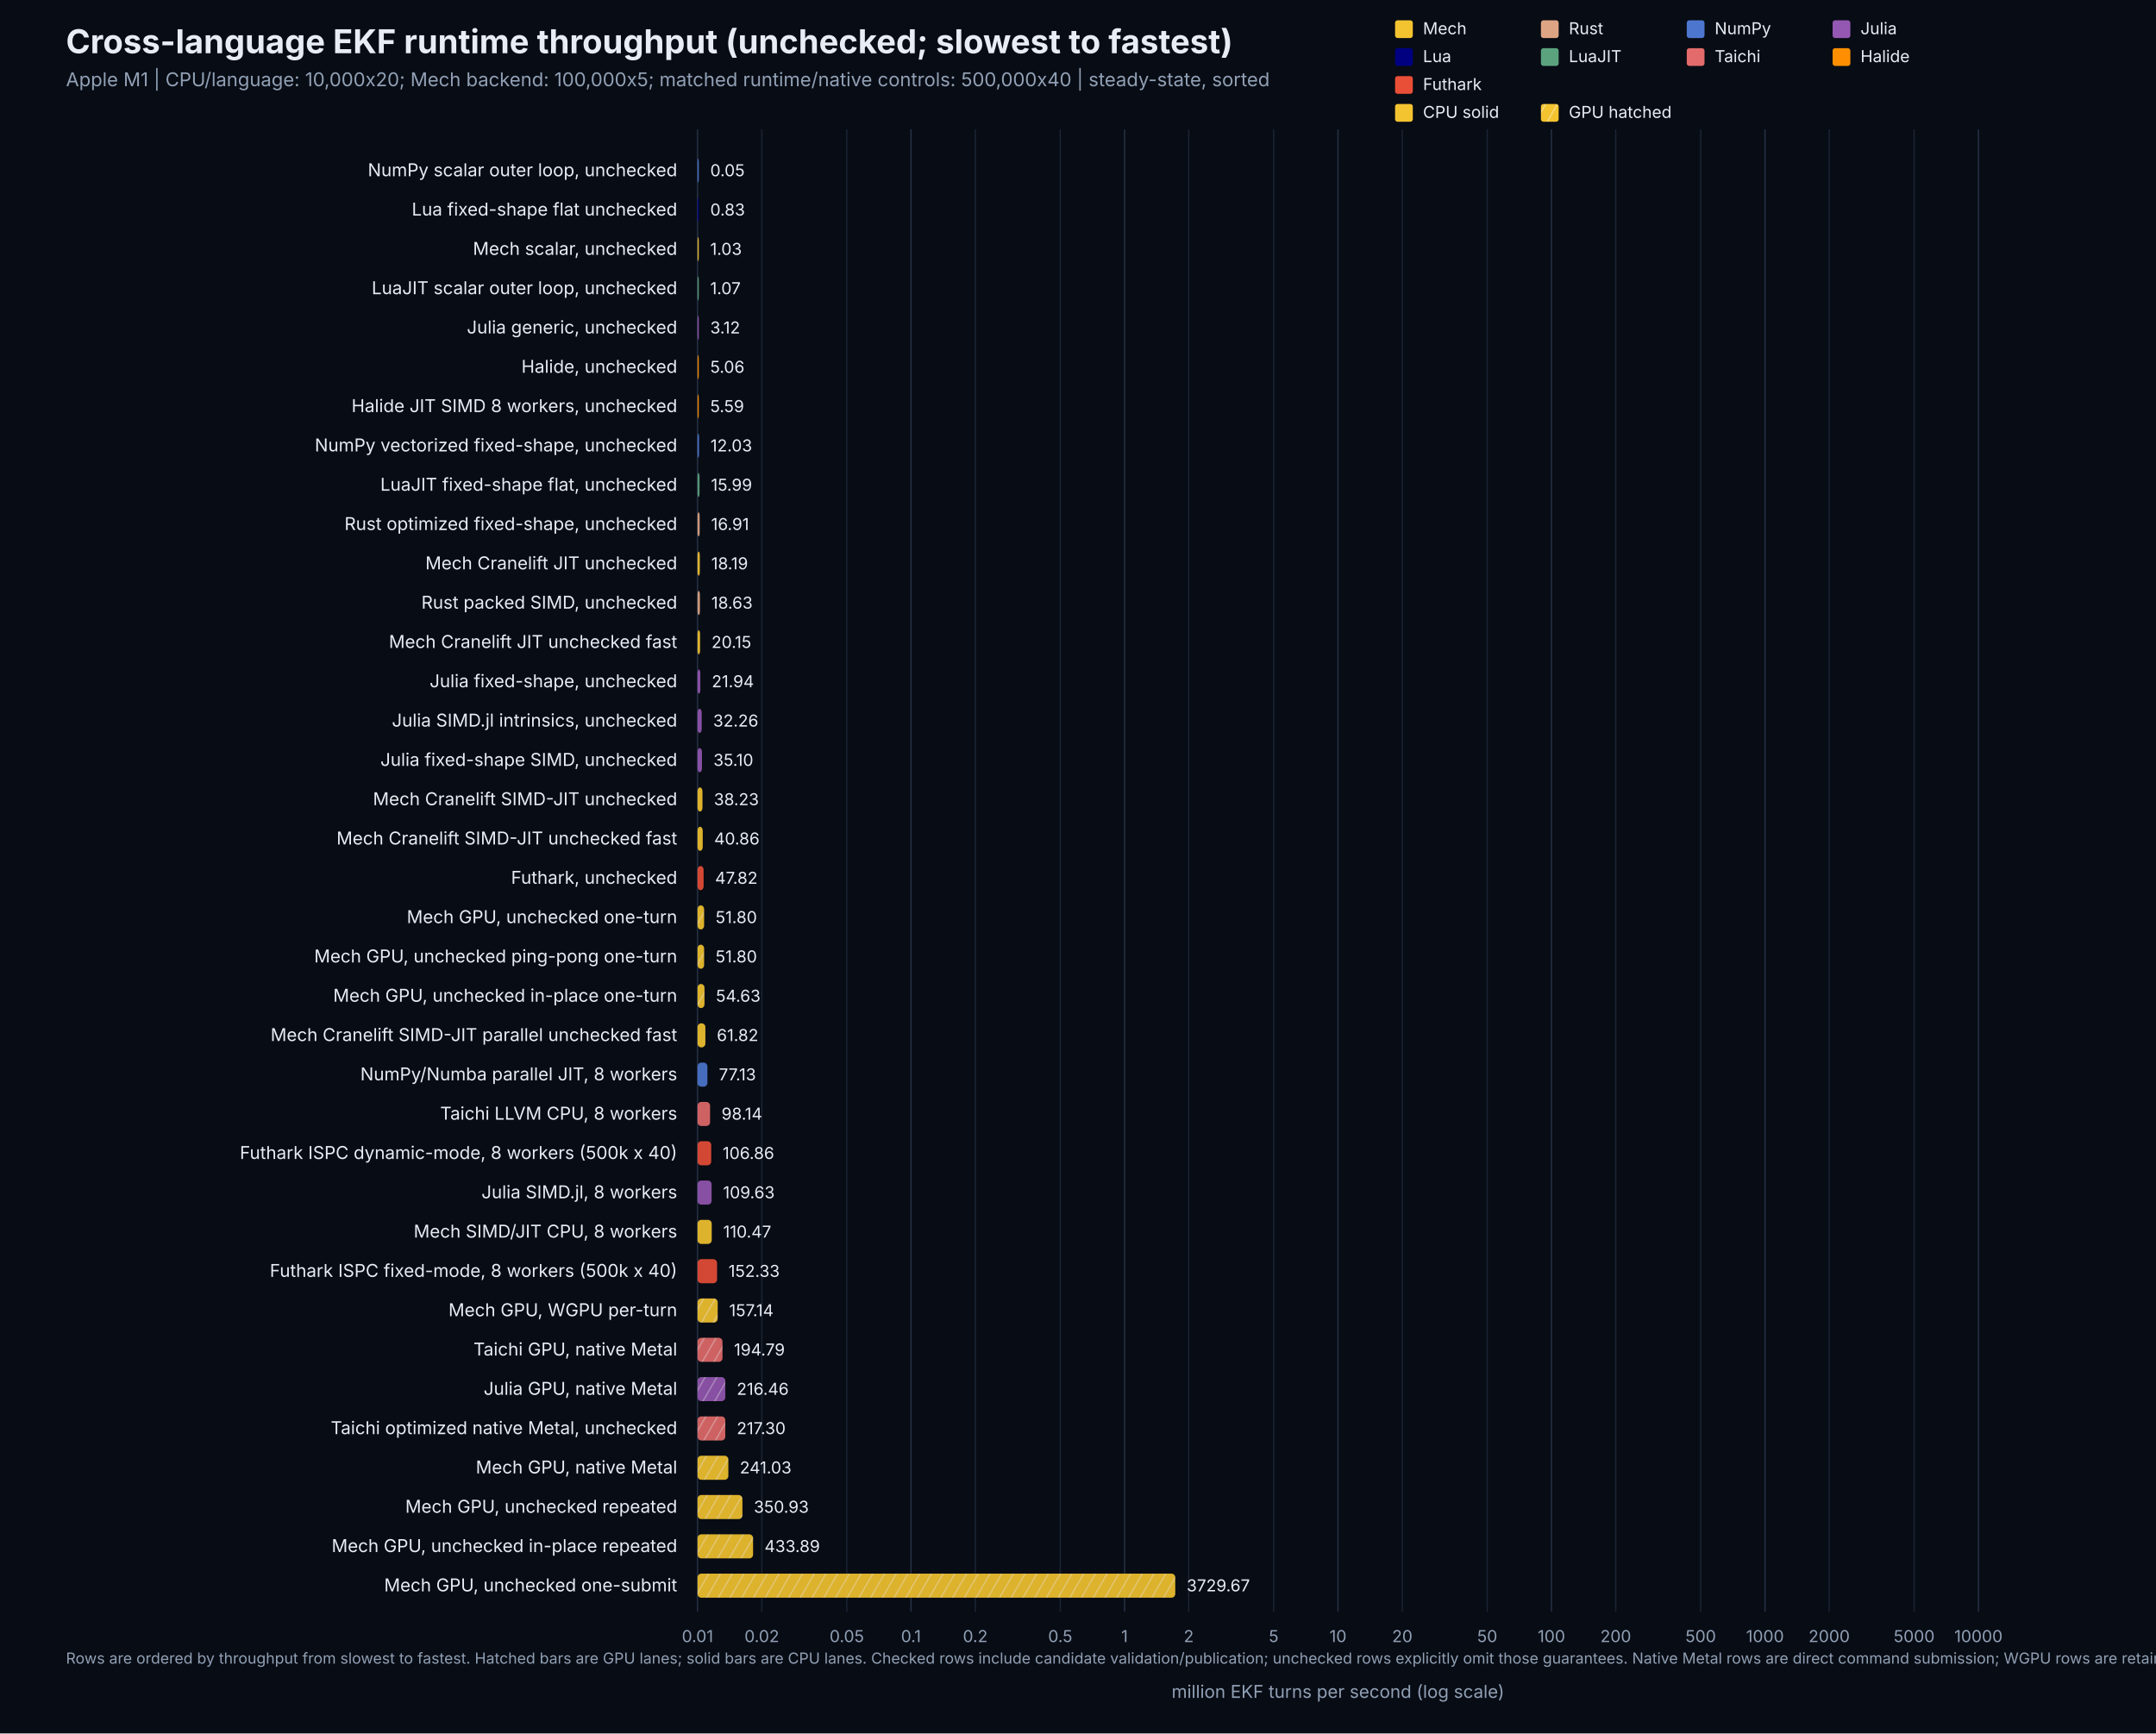
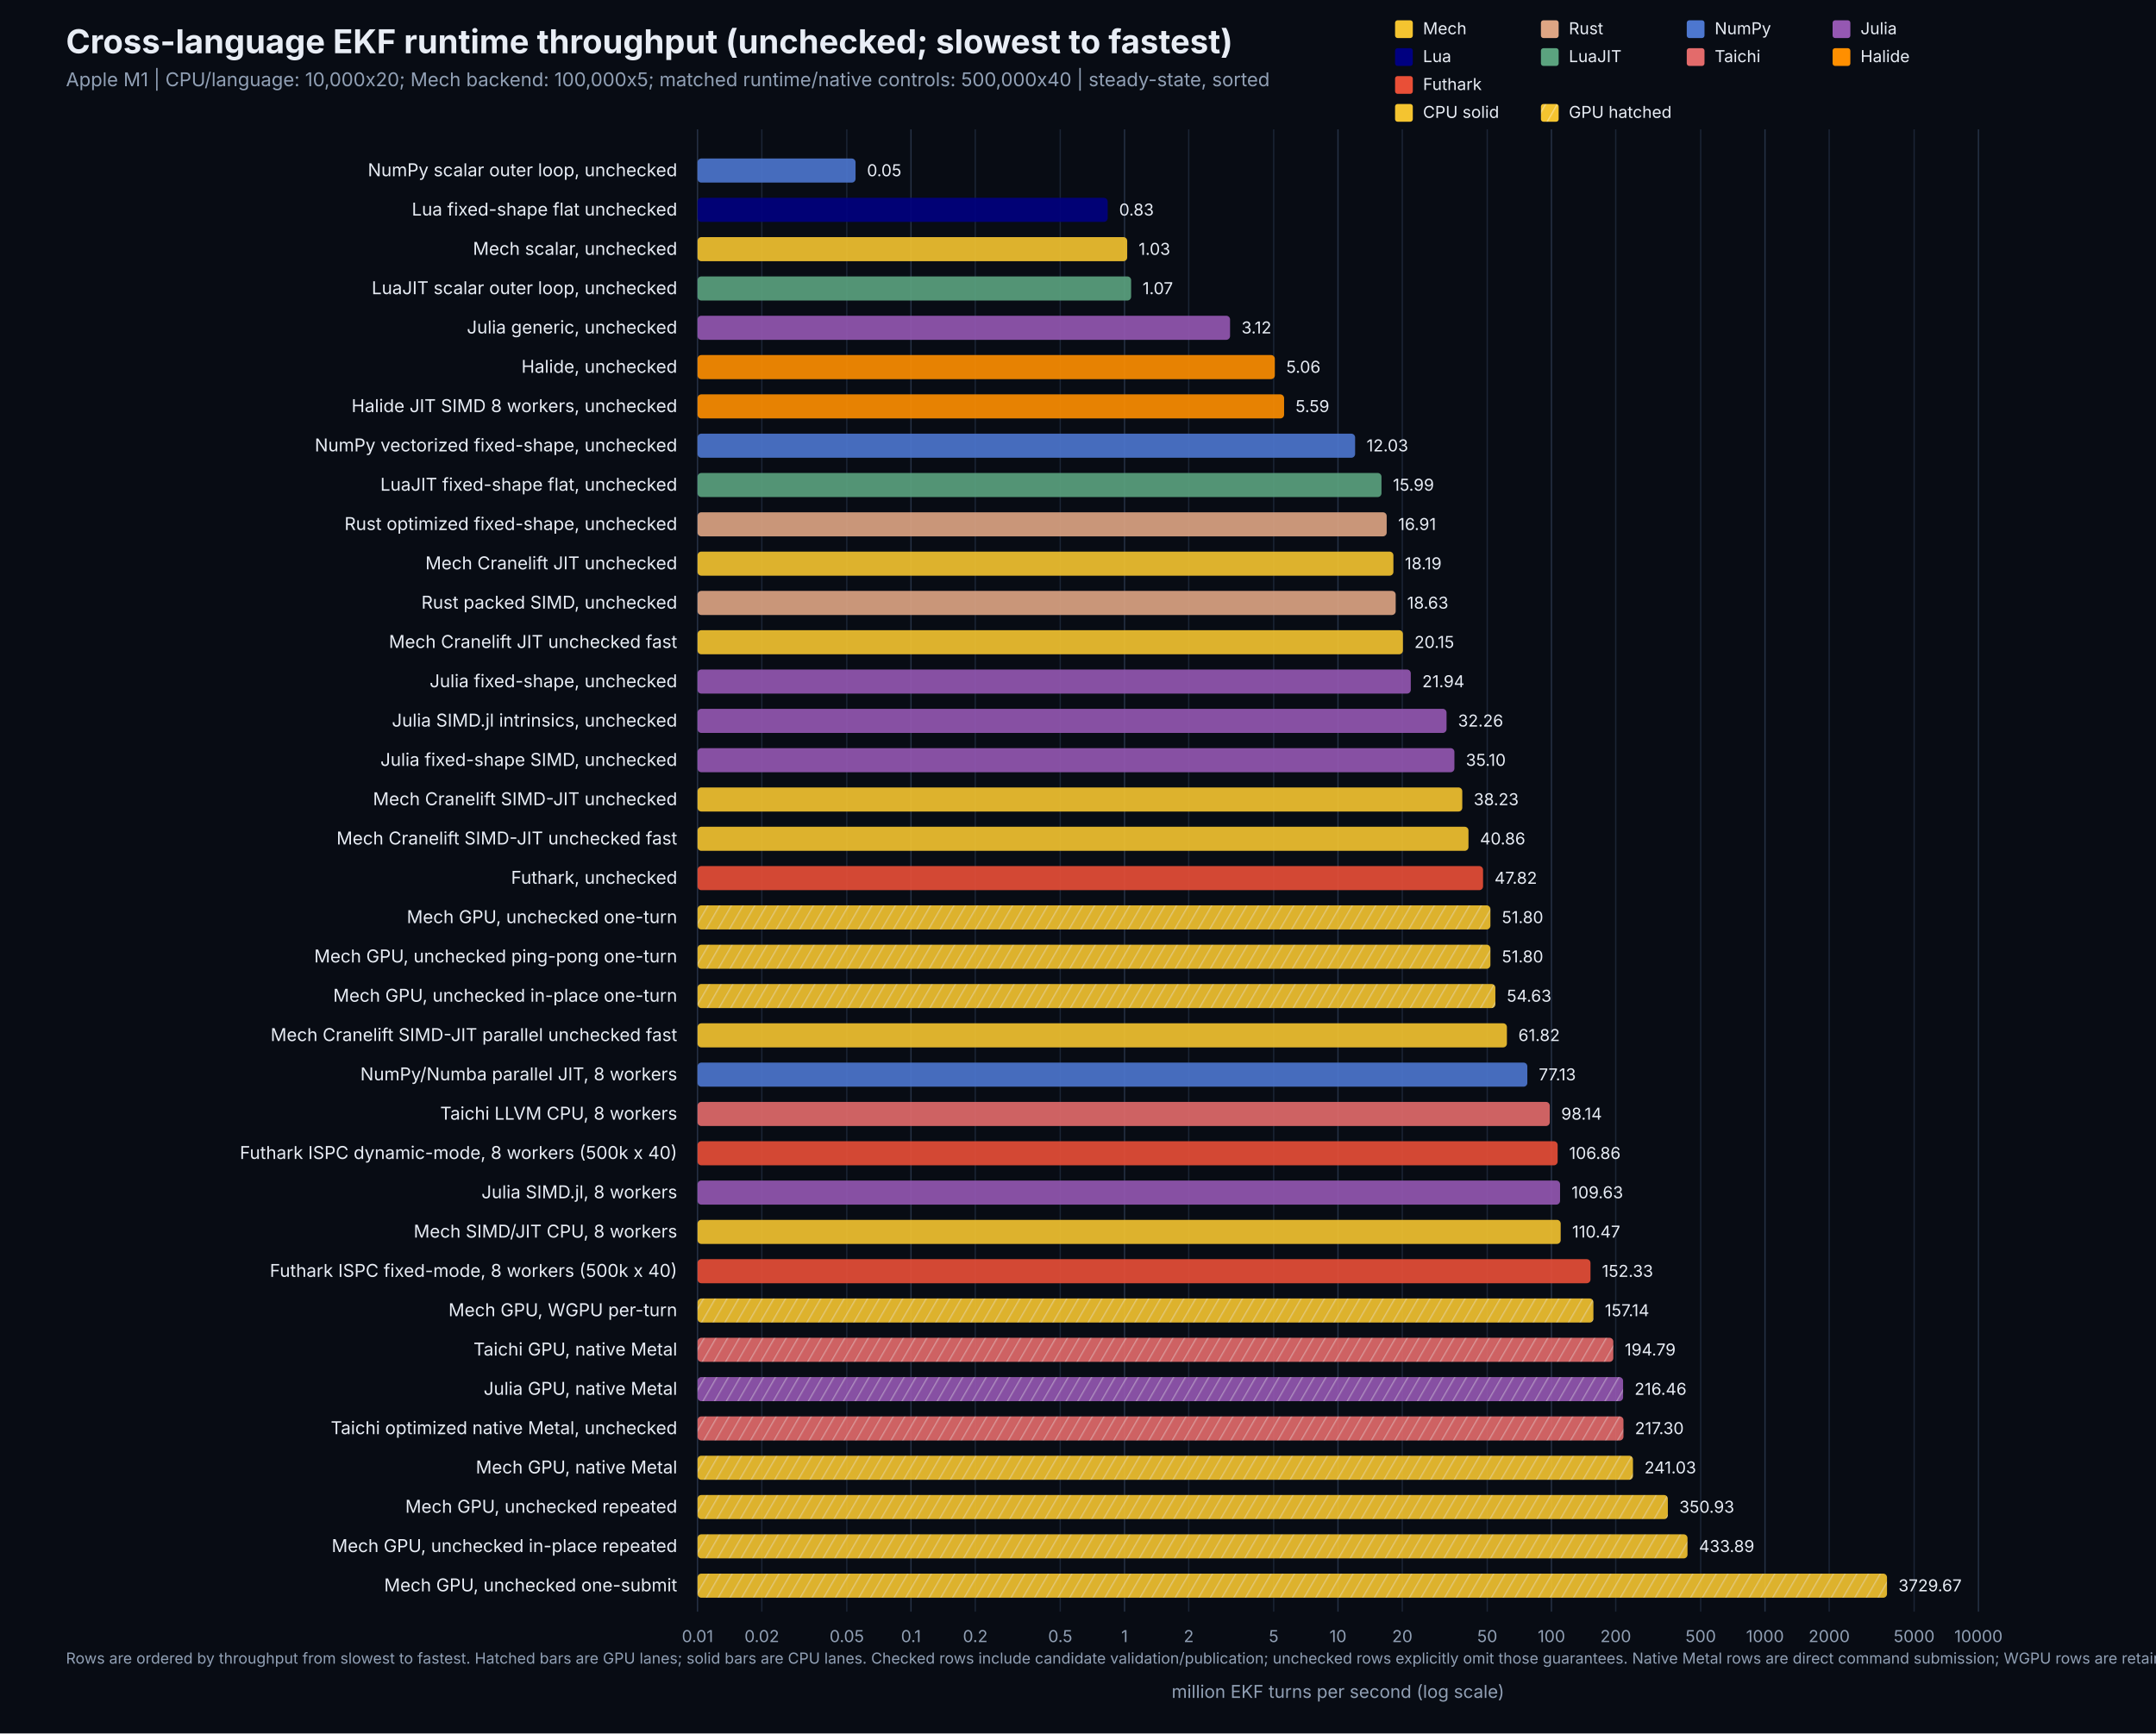
<svg xmlns="http://www.w3.org/2000/svg" width="1700" height="1367" viewBox="0 0 1700 1367">
  <rect width="100%" height="100%" fill="#080c14" />
  <defs>
    <pattern id="gpu-mech" width="8" height="8" patternUnits="userSpaceOnUse" patternTransform="rotate(30)">
      <rect width="8" height="8" fill="#f4c430" />
      <path d="M0 0V8" stroke="#ffffff" stroke-opacity="0.38" stroke-width="2" />
    </pattern>
    <pattern id="gpu-rust" width="8" height="8" patternUnits="userSpaceOnUse" patternTransform="rotate(30)">
      <rect width="8" height="8" fill="#dea584" />
      <path d="M0 0V8" stroke="#ffffff" stroke-opacity="0.38" stroke-width="2" />
    </pattern>
    <pattern id="gpu-numpy" width="8" height="8" patternUnits="userSpaceOnUse" patternTransform="rotate(30)">
      <rect width="8" height="8" fill="#4d77cf" />
      <path d="M0 0V8" stroke="#ffffff" stroke-opacity="0.38" stroke-width="2" />
    </pattern>
    <pattern id="gpu-julia" width="8" height="8" patternUnits="userSpaceOnUse" patternTransform="rotate(30)">
      <rect width="8" height="8" fill="#9558b2" />
      <path d="M0 0V8" stroke="#ffffff" stroke-opacity="0.38" stroke-width="2" />
    </pattern>
    <pattern id="gpu-lua" width="8" height="8" patternUnits="userSpaceOnUse" patternTransform="rotate(30)">
      <rect width="8" height="8" fill="#000080" />
      <path d="M0 0V8" stroke="#ffffff" stroke-opacity="0.38" stroke-width="2" />
    </pattern>
    <pattern id="gpu-luajit" width="8" height="8" patternUnits="userSpaceOnUse" patternTransform="rotate(30)">
      <rect width="8" height="8" fill="#5ba37f" />
      <path d="M0 0V8" stroke="#ffffff" stroke-opacity="0.38" stroke-width="2" />
    </pattern>
    <pattern id="gpu-taichi" width="8" height="8" patternUnits="userSpaceOnUse" patternTransform="rotate(30)">
      <rect width="8" height="8" fill="#e36b6b" />
      <path d="M0 0V8" stroke="#ffffff" stroke-opacity="0.38" stroke-width="2" />
    </pattern>
    <pattern id="gpu-halide" width="8" height="8" patternUnits="userSpaceOnUse" patternTransform="rotate(30)">
      <rect width="8" height="8" fill="#ff8f00" />
      <path d="M0 0V8" stroke="#ffffff" stroke-opacity="0.38" stroke-width="2" />
    </pattern>
    <pattern id="gpu-futhark" width="8" height="8" patternUnits="userSpaceOnUse" patternTransform="rotate(30)">
      <rect width="8" height="8" fill="#e94f37" />
      <path d="M0 0V8" stroke="#ffffff" stroke-opacity="0.38" stroke-width="2" />
    </pattern>
  </defs>
  <style>text{font-family:-apple-system,BlinkMacSystemFont,"Segoe UI",sans-serif;fill:#e8edf5} .muted{fill:#91a0b5} .grid{stroke:#263246;stroke-width:1} .minor-grid{stroke:#1b2536;stroke-width:1} .axis{fill:#91a0b5;font-size:13px} .label{font-size:14px} .value{font-size:13px;font-variant-numeric:tabular-nums}</style>
  <text x="52" y="42" font-size="26" font-weight="700">Cross-language EKF runtime throughput (unchecked; slowest to fastest)</text>
  <text x="52" y="68" class="muted" font-size="15">Apple M1 | CPU/language: 10,000x20; Mech backend: 100,000x5; matched runtime/native controls: 500,000x40 | steady-state, sorted</text>
  <line x1="550.0" y1="102" x2="550.0" y2="1271" class="grid" />
  <text x="550.0" y="1295" text-anchor="middle" class="axis">0.01</text>
  <line x1="600.7" y1="102" x2="600.7" y2="1271" class="minor-grid" />
  <text x="600.7" y="1295" text-anchor="middle" class="axis">0.02</text>
  <line x1="667.7" y1="102" x2="667.7" y2="1271" class="minor-grid" />
  <text x="667.7" y="1295" text-anchor="middle" class="axis">0.05</text>
  <line x1="718.3" y1="102" x2="718.3" y2="1271" class="grid" />
  <text x="718.3" y="1295" text-anchor="middle" class="axis">0.1</text>
  <line x1="769.0" y1="102" x2="769.0" y2="1271" class="minor-grid" />
  <text x="769.0" y="1295" text-anchor="middle" class="axis">0.2</text>
  <line x1="836.0" y1="102" x2="836.0" y2="1271" class="minor-grid" />
  <text x="836.0" y="1295" text-anchor="middle" class="axis">0.5</text>
  <line x1="886.7" y1="102" x2="886.7" y2="1271" class="grid" />
  <text x="886.7" y="1295" text-anchor="middle" class="axis">1</text>
  <line x1="937.3" y1="102" x2="937.3" y2="1271" class="minor-grid" />
  <text x="937.3" y="1295" text-anchor="middle" class="axis">2</text>
  <line x1="1004.3" y1="102" x2="1004.3" y2="1271" class="minor-grid" />
  <text x="1004.3" y="1295" text-anchor="middle" class="axis">5</text>
  <line x1="1055.0" y1="102" x2="1055.0" y2="1271" class="grid" />
  <text x="1055.0" y="1295" text-anchor="middle" class="axis">10</text>
  <line x1="1105.7" y1="102" x2="1105.7" y2="1271" class="minor-grid" />
  <text x="1105.7" y="1295" text-anchor="middle" class="axis">20</text>
  <line x1="1172.7" y1="102" x2="1172.7" y2="1271" class="minor-grid" />
  <text x="1172.7" y="1295" text-anchor="middle" class="axis">50</text>
  <line x1="1223.3" y1="102" x2="1223.3" y2="1271" class="grid" />
  <text x="1223.3" y="1295" text-anchor="middle" class="axis">100</text>
  <line x1="1274.0" y1="102" x2="1274.0" y2="1271" class="minor-grid" />
  <text x="1274.0" y="1295" text-anchor="middle" class="axis">200</text>
  <line x1="1341.0" y1="102" x2="1341.0" y2="1271" class="minor-grid" />
  <text x="1341.0" y="1295" text-anchor="middle" class="axis">500</text>
  <line x1="1391.7" y1="102" x2="1391.7" y2="1271" class="grid" />
  <text x="1391.7" y="1295" text-anchor="middle" class="axis">1000</text>
  <line x1="1442.3" y1="102" x2="1442.3" y2="1271" class="minor-grid" />
  <text x="1442.3" y="1295" text-anchor="middle" class="axis">2000</text>
  <line x1="1509.3" y1="102" x2="1509.3" y2="1271" class="minor-grid" />
  <text x="1509.3" y="1295" text-anchor="middle" class="axis">5000</text>
  <line x1="1560.0" y1="102" x2="1560.0" y2="1271" class="grid" />
  <text x="1560.0" y="1295" text-anchor="middle" class="axis">10000</text>
  <text x="1055.0" y="1339" text-anchor="middle" class="muted" font-size="14">million EKF turns per second (log scale)</text>
  <rect x="1100" y="16" width="14" height="14" rx="2" fill="#f4c430" />
  <text x="1122" y="27" font-size="13">Mech</text>
  <rect x="1215" y="16" width="14" height="14" rx="2" fill="#dea584" />
  <text x="1237" y="27" font-size="13">Rust</text>
  <rect x="1330" y="16" width="14" height="14" rx="2" fill="#4d77cf" />
  <text x="1352" y="27" font-size="13">NumPy</text>
  <rect x="1445" y="16" width="14" height="14" rx="2" fill="#9558b2" />
  <text x="1467" y="27" font-size="13">Julia</text>
  <rect x="1100" y="38" width="14" height="14" rx="2" fill="#000080" />
  <text x="1122" y="49" font-size="13">Lua</text>
  <rect x="1215" y="38" width="14" height="14" rx="2" fill="#5ba37f" />
  <text x="1237" y="49" font-size="13">LuaJIT</text>
  <rect x="1330" y="38" width="14" height="14" rx="2" fill="#e36b6b" />
  <text x="1352" y="49" font-size="13">Taichi</text>
  <rect x="1445" y="38" width="14" height="14" rx="2" fill="#ff8f00" />
  <text x="1467" y="49" font-size="13">Halide</text>
  <rect x="1100" y="60" width="14" height="14" rx="2" fill="#e94f37" />
  <text x="1122" y="71" font-size="13">Futhark</text>
  <rect x="1100" y="82" width="14" height="14" rx="2" fill="#f4c430" />
  <text x="1122" y="93" font-size="13">CPU solid</text>
  <rect x="1215" y="82" width="14" height="14" rx="2" fill="url(#gpu-mech)" />
  <text x="1237" y="93" font-size="13">GPU hatched</text>
  <text x="534" y="139" text-anchor="end" class="label">NumPy scalar outer loop, unchecked</text>
-   <rect x="550" y="125" width="1.0" height="19" rx="3" fill="#4d77cf" opacity="0.9" />
-   <text x="560.0" y="139" class="value">0.05</text>
+   <rect x="550" y="125" width="124.6" height="19" rx="3" fill="#4d77cf" opacity="0.9" />
+   <text x="683.6" y="139" class="value">0.05</text>
  <text x="534" y="170" text-anchor="end" class="label">Lua fixed-shape flat unchecked</text>
-   <rect x="550" y="156" width="1.0" height="19" rx="3" fill="#000080" opacity="0.9" />
-   <text x="560.0" y="170" class="value">0.83</text>
+   <rect x="550" y="156" width="323.4" height="19" rx="3" fill="#000080" opacity="0.9" />
+   <text x="882.4" y="170" class="value">0.83</text>
  <text x="534" y="201" text-anchor="end" class="label">Mech scalar, unchecked</text>
-   <rect x="550" y="187" width="1.0" height="19" rx="3" fill="#f4c430" opacity="0.9" />
-   <text x="560.0" y="201" class="value">1.03</text>
+   <rect x="550" y="187" width="338.8" height="19" rx="3" fill="#f4c430" opacity="0.9" />
+   <text x="897.8" y="201" class="value">1.03</text>
  <text x="534" y="232" text-anchor="end" class="label">LuaJIT scalar outer loop, unchecked</text>
-   <rect x="550" y="218" width="1.0" height="19" rx="3" fill="#5ba37f" opacity="0.9" />
-   <text x="560.0" y="232" class="value">1.07</text>
+   <rect x="550" y="218" width="341.9" height="19" rx="3" fill="#5ba37f" opacity="0.9" />
+   <text x="900.9" y="232" class="value">1.07</text>
  <text x="534" y="263" text-anchor="end" class="label">Julia generic, unchecked</text>
-   <rect x="550" y="249" width="1.0" height="19" rx="3" fill="#9558b2" opacity="0.9" />
-   <text x="560.0" y="263" class="value">3.12</text>
+   <rect x="550" y="249" width="419.9" height="19" rx="3" fill="#9558b2" opacity="0.9" />
+   <text x="978.9" y="263" class="value">3.12</text>
  <text x="534" y="294" text-anchor="end" class="label">Halide, unchecked</text>
-   <rect x="550" y="280" width="1.0" height="19" rx="3" fill="#ff8f00" opacity="0.9" />
-   <text x="560.0" y="294" class="value">5.06</text>
+   <rect x="550" y="280" width="455.2" height="19" rx="3" fill="#ff8f00" opacity="0.9" />
+   <text x="1014.2" y="294" class="value">5.06</text>
  <text x="534" y="325" text-anchor="end" class="label">Halide JIT SIMD 8 workers, unchecked</text>
-   <rect x="550" y="311" width="1.0" height="19" rx="3" fill="#ff8f00" opacity="0.9" />
-   <text x="560.0" y="325" class="value">5.59</text>
+   <rect x="550" y="311" width="462.5" height="19" rx="3" fill="#ff8f00" opacity="0.9" />
+   <text x="1021.5" y="325" class="value">5.59</text>
  <text x="534" y="356" text-anchor="end" class="label">NumPy vectorized fixed-shape, unchecked</text>
-   <rect x="550" y="342" width="1.2" height="19" rx="3" fill="#4d77cf" opacity="0.9" />
-   <text x="560.2" y="356" class="value">12.03</text>
+   <rect x="550" y="342" width="518.5" height="19" rx="3" fill="#4d77cf" opacity="0.9" />
+   <text x="1077.5" y="356" class="value">12.03</text>
  <text x="534" y="387" text-anchor="end" class="label">LuaJIT fixed-shape flat, unchecked</text>
-   <rect x="550" y="373" width="1.6" height="19" rx="3" fill="#5ba37f" opacity="0.9" />
-   <text x="560.6" y="387" class="value">15.99</text>
+   <rect x="550" y="373" width="539.3" height="19" rx="3" fill="#5ba37f" opacity="0.9" />
+   <text x="1098.3" y="387" class="value">15.99</text>
  <text x="534" y="418" text-anchor="end" class="label">Rust optimized fixed-shape, unchecked</text>
-   <rect x="550" y="404" width="1.7" height="19" rx="3" fill="#dea584" opacity="0.9" />
-   <text x="560.7" y="418" class="value">16.91</text>
+   <rect x="550" y="404" width="543.4" height="19" rx="3" fill="#dea584" opacity="0.9" />
+   <text x="1102.4" y="418" class="value">16.91</text>
  <text x="534" y="449" text-anchor="end" class="label">Mech Cranelift JIT unchecked</text>
-   <rect x="550" y="435" width="1.8" height="19" rx="3" fill="#f4c430" opacity="0.9" />
-   <text x="560.8" y="449" class="value">18.19</text>
+   <rect x="550" y="435" width="548.7" height="19" rx="3" fill="#f4c430" opacity="0.9" />
+   <text x="1107.7" y="449" class="value">18.19</text>
  <text x="534" y="480" text-anchor="end" class="label">Rust packed SIMD, unchecked</text>
-   <rect x="550" y="466" width="1.9" height="19" rx="3" fill="#dea584" opacity="0.9" />
-   <text x="560.9" y="480" class="value">18.63</text>
+   <rect x="550" y="466" width="550.5" height="19" rx="3" fill="#dea584" opacity="0.9" />
+   <text x="1109.5" y="480" class="value">18.63</text>
  <text x="534" y="511" text-anchor="end" class="label">Mech Cranelift JIT unchecked fast</text>
-   <rect x="550" y="497" width="2.0" height="19" rx="3" fill="#f4c430" opacity="0.9" />
-   <text x="561.0" y="511" class="value">20.15</text>
+   <rect x="550" y="497" width="556.2" height="19" rx="3" fill="#f4c430" opacity="0.9" />
+   <text x="1115.2" y="511" class="value">20.15</text>
  <text x="534" y="542" text-anchor="end" class="label">Julia fixed-shape, unchecked</text>
-   <rect x="550" y="528" width="2.2" height="19" rx="3" fill="#9558b2" opacity="0.9" />
-   <text x="561.2" y="542" class="value">21.94</text>
+   <rect x="550" y="528" width="562.4" height="19" rx="3" fill="#9558b2" opacity="0.9" />
+   <text x="1121.4" y="542" class="value">21.94</text>
  <text x="534" y="573" text-anchor="end" class="label">Julia SIMD.jl intrinsics, unchecked</text>
-   <rect x="550" y="559" width="3.3" height="19" rx="3" fill="#9558b2" opacity="0.9" />
-   <text x="562.3" y="573" class="value">32.26</text>
+   <rect x="550" y="559" width="590.6" height="19" rx="3" fill="#9558b2" opacity="0.9" />
+   <text x="1149.6" y="573" class="value">32.26</text>
  <text x="534" y="604" text-anchor="end" class="label">Julia fixed-shape SIMD, unchecked</text>
-   <rect x="550" y="590" width="3.5" height="19" rx="3" fill="#9558b2" opacity="0.9" />
-   <text x="562.5" y="604" class="value">35.10</text>
+   <rect x="550" y="590" width="596.8" height="19" rx="3" fill="#9558b2" opacity="0.9" />
+   <text x="1155.8" y="604" class="value">35.10</text>
  <text x="534" y="635" text-anchor="end" class="label">Mech Cranelift SIMD-JIT unchecked</text>
-   <rect x="550" y="621" width="3.9" height="19" rx="3" fill="#f4c430" opacity="0.9" />
-   <text x="562.9" y="635" class="value">38.23</text>
+   <rect x="550" y="621" width="603.0" height="19" rx="3" fill="#f4c430" opacity="0.9" />
+   <text x="1162.0" y="635" class="value">38.23</text>
  <text x="534" y="666" text-anchor="end" class="label">Mech Cranelift SIMD-JIT unchecked fast</text>
-   <rect x="550" y="652" width="4.1" height="19" rx="3" fill="#f4c430" opacity="0.9" />
-   <text x="563.1" y="666" class="value">40.86</text>
+   <rect x="550" y="652" width="607.9" height="19" rx="3" fill="#f4c430" opacity="0.9" />
+   <text x="1166.9" y="666" class="value">40.86</text>
  <text x="534" y="697" text-anchor="end" class="label">Futhark, unchecked</text>
-   <rect x="550" y="683" width="4.8" height="19" rx="3" fill="#e94f37" opacity="0.9" />
-   <text x="563.8" y="697" class="value">47.82</text>
+   <rect x="550" y="683" width="619.4" height="19" rx="3" fill="#e94f37" opacity="0.9" />
+   <text x="1178.4" y="697" class="value">47.82</text>
  <text x="534" y="728" text-anchor="end" class="label">Mech GPU, unchecked one-turn</text>
-   <rect x="550" y="714" width="5.2" height="19" rx="3" fill="url(#gpu-mech)" opacity="0.9" />
-   <text x="564.2" y="728" class="value">51.80</text>
+   <rect x="550" y="714" width="625.2" height="19" rx="3" fill="url(#gpu-mech)" opacity="0.9" />
+   <text x="1184.2" y="728" class="value">51.80</text>
  <text x="534" y="759" text-anchor="end" class="label">Mech GPU, unchecked ping-pong one-turn</text>
-   <rect x="550" y="745" width="5.2" height="19" rx="3" fill="url(#gpu-mech)" opacity="0.9" />
-   <text x="564.2" y="759" class="value">51.80</text>
+   <rect x="550" y="745" width="625.2" height="19" rx="3" fill="url(#gpu-mech)" opacity="0.9" />
+   <text x="1184.2" y="759" class="value">51.80</text>
  <text x="534" y="790" text-anchor="end" class="label">Mech GPU, unchecked in-place one-turn</text>
-   <rect x="550" y="776" width="5.5" height="19" rx="3" fill="url(#gpu-mech)" opacity="0.9" />
-   <text x="564.5" y="790" class="value">54.63</text>
+   <rect x="550" y="776" width="629.1" height="19" rx="3" fill="url(#gpu-mech)" opacity="0.9" />
+   <text x="1188.1" y="790" class="value">54.63</text>
  <text x="534" y="821" text-anchor="end" class="label">Mech Cranelift SIMD-JIT parallel unchecked fast</text>
-   <rect x="550" y="807" width="6.2" height="19" rx="3" fill="#f4c430" opacity="0.9" />
-   <text x="565.2" y="821" class="value">61.82</text>
+   <rect x="550" y="807" width="638.2" height="19" rx="3" fill="#f4c430" opacity="0.9" />
+   <text x="1197.2" y="821" class="value">61.82</text>
  <text x="534" y="852" text-anchor="end" class="label">NumPy/Numba parallel JIT, 8 workers</text>
-   <rect x="550" y="838" width="7.8" height="19" rx="3" fill="#4d77cf" opacity="0.9" />
-   <text x="566.8" y="852" class="value">77.13</text>
+   <rect x="550" y="838" width="654.3" height="19" rx="3" fill="#4d77cf" opacity="0.9" />
+   <text x="1213.3" y="852" class="value">77.13</text>
  <text x="534" y="883" text-anchor="end" class="label">Taichi LLVM CPU, 8 workers</text>
-   <rect x="550" y="869" width="9.9" height="19" rx="3" fill="#e36b6b" opacity="0.9" />
-   <text x="568.9" y="883" class="value">98.14</text>
+   <rect x="550" y="869" width="672.0" height="19" rx="3" fill="#e36b6b" opacity="0.9" />
+   <text x="1231.0" y="883" class="value">98.14</text>
  <text x="534" y="914" text-anchor="end" class="label">Futhark ISPC dynamic-mode, 8 workers (500k x 40)</text>
-   <rect x="550" y="900" width="10.8" height="19" rx="3" fill="#e94f37" opacity="0.9" />
-   <text x="569.8" y="914" class="value">106.86</text>
+   <rect x="550" y="900" width="678.2" height="19" rx="3" fill="#e94f37" opacity="0.9" />
+   <text x="1237.2" y="914" class="value">106.86</text>
  <text x="534" y="945" text-anchor="end" class="label">Julia SIMD.jl, 8 workers</text>
-   <rect x="550" y="931" width="11.1" height="19" rx="3" fill="#9558b2" opacity="0.9" />
-   <text x="570.1" y="945" class="value">109.63</text>
+   <rect x="550" y="931" width="680.1" height="19" rx="3" fill="#9558b2" opacity="0.9" />
+   <text x="1239.1" y="945" class="value">109.63</text>
  <text x="534" y="976" text-anchor="end" class="label">Mech SIMD/JIT CPU, 8 workers</text>
-   <rect x="550" y="962" width="11.2" height="19" rx="3" fill="#f4c430" opacity="0.9" />
-   <text x="570.2" y="976" class="value">110.47</text>
+   <rect x="550" y="962" width="680.6" height="19" rx="3" fill="#f4c430" opacity="0.9" />
+   <text x="1239.6" y="976" class="value">110.47</text>
  <text x="534" y="1007" text-anchor="end" class="label">Futhark ISPC fixed-mode, 8 workers (500k x 40)</text>
-   <rect x="550" y="993" width="15.4" height="19" rx="3" fill="#e94f37" opacity="0.9" />
-   <text x="574.4" y="1007" class="value">152.33</text>
+   <rect x="550" y="993" width="704.1" height="19" rx="3" fill="#e94f37" opacity="0.9" />
+   <text x="1263.1" y="1007" class="value">152.33</text>
  <text x="534" y="1038" text-anchor="end" class="label">Mech GPU, WGPU per-turn</text>
-   <rect x="550" y="1024" width="15.9" height="19" rx="3" fill="url(#gpu-mech)" opacity="0.9" />
-   <text x="574.9" y="1038" class="value">157.14</text>
+   <rect x="550" y="1024" width="706.4" height="19" rx="3" fill="url(#gpu-mech)" opacity="0.9" />
+   <text x="1265.4" y="1038" class="value">157.14</text>
  <text x="534" y="1069" text-anchor="end" class="label">Taichi GPU, native Metal</text>
-   <rect x="550" y="1055" width="19.7" height="19" rx="3" fill="url(#gpu-taichi)" opacity="0.9" />
-   <text x="578.7" y="1069" class="value">194.79</text>
+   <rect x="550" y="1055" width="722.1" height="19" rx="3" fill="url(#gpu-taichi)" opacity="0.9" />
+   <text x="1281.1" y="1069" class="value">194.79</text>
  <text x="534" y="1100" text-anchor="end" class="label">Julia GPU, native Metal</text>
-   <rect x="550" y="1086" width="21.9" height="19" rx="3" fill="url(#gpu-julia)" opacity="0.9" />
-   <text x="580.9" y="1100" class="value">216.46</text>
+   <rect x="550" y="1086" width="729.8" height="19" rx="3" fill="url(#gpu-julia)" opacity="0.9" />
+   <text x="1288.8" y="1100" class="value">216.46</text>
  <text x="534" y="1131" text-anchor="end" class="label">Taichi optimized native Metal, unchecked</text>
-   <rect x="550" y="1117" width="21.9" height="19" rx="3" fill="url(#gpu-taichi)" opacity="0.9" />
-   <text x="580.9" y="1131" class="value">217.30</text>
+   <rect x="550" y="1117" width="730.1" height="19" rx="3" fill="url(#gpu-taichi)" opacity="0.9" />
+   <text x="1289.1" y="1131" class="value">217.30</text>
  <text x="534" y="1162" text-anchor="end" class="label">Mech GPU, native Metal</text>
-   <rect x="550" y="1148" width="24.3" height="19" rx="3" fill="url(#gpu-mech)" opacity="0.9" />
-   <text x="583.3" y="1162" class="value">241.03</text>
+   <rect x="550" y="1148" width="737.6" height="19" rx="3" fill="url(#gpu-mech)" opacity="0.9" />
+   <text x="1296.6" y="1162" class="value">241.03</text>
  <text x="534" y="1193" text-anchor="end" class="label">Mech GPU, unchecked repeated</text>
-   <rect x="550" y="1179" width="35.4" height="19" rx="3" fill="url(#gpu-mech)" opacity="0.9" />
-   <text x="594.4" y="1193" class="value">350.93</text>
+   <rect x="550" y="1179" width="765.1" height="19" rx="3" fill="url(#gpu-mech)" opacity="0.9" />
+   <text x="1324.1" y="1193" class="value">350.93</text>
  <text x="534" y="1224" text-anchor="end" class="label">Mech GPU, unchecked in-place repeated</text>
-   <rect x="550" y="1210" width="43.8" height="19" rx="3" fill="url(#gpu-mech)" opacity="0.9" />
-   <text x="602.8" y="1224" class="value">433.89</text>
+   <rect x="550" y="1210" width="780.6" height="19" rx="3" fill="url(#gpu-mech)" opacity="0.9" />
+   <text x="1339.6" y="1224" class="value">433.89</text>
  <text x="534" y="1255" text-anchor="end" class="label">Mech GPU, unchecked one-submit</text>
-   <rect x="550" y="1241" width="376.7" height="19" rx="3" fill="url(#gpu-mech)" opacity="0.9" />
-   <text x="935.7" y="1255" class="value">3729.67</text>
+   <rect x="550" y="1241" width="937.9" height="19" rx="3" fill="url(#gpu-mech)" opacity="0.9" />
+   <text x="1496.9" y="1255" class="value">3729.67</text>
  <text x="52" y="1312" class="muted" font-size="12">Rows are ordered by throughput from slowest to fastest. Hatched bars are GPU lanes; solid bars are CPU lanes. Checked rows include candidate validation/publication; unchecked rows explicitly omit those guarantees. Native Metal rows are direct command submission; WGPU rows are retained as a portable transport control. Compilation, allocation, warmup, and final readback are excluded from the timed region.</text>
</svg>
